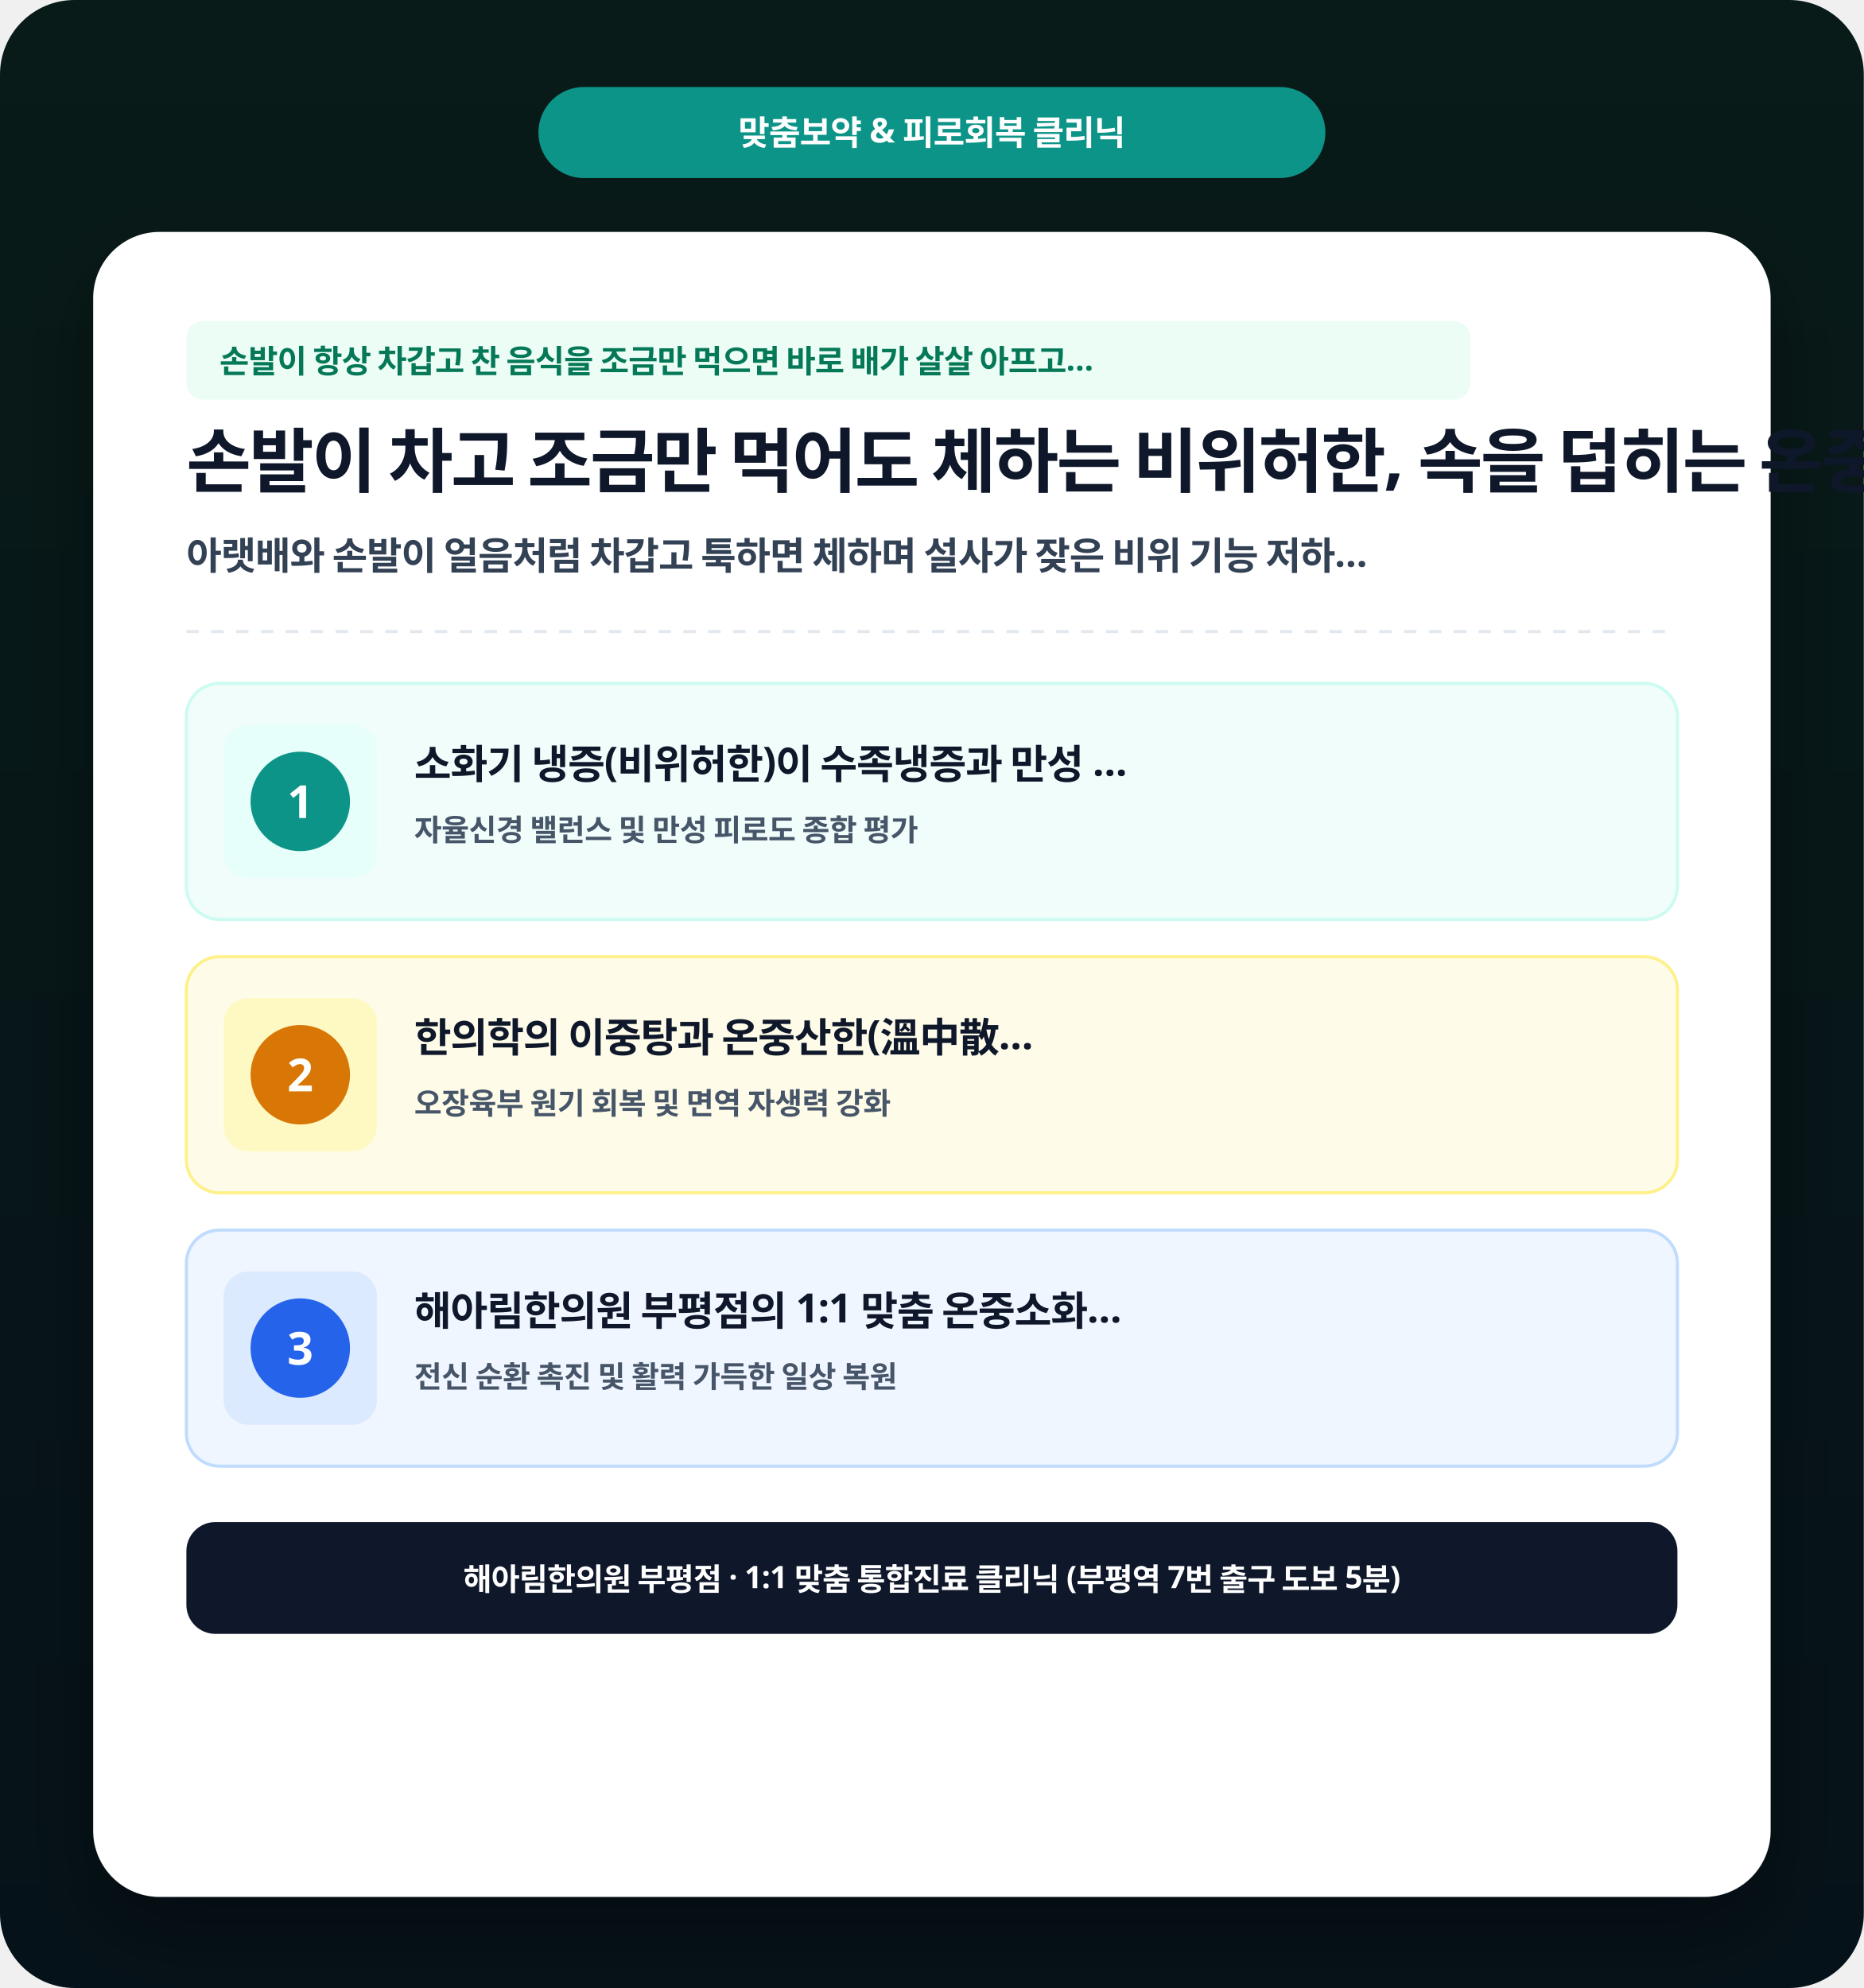
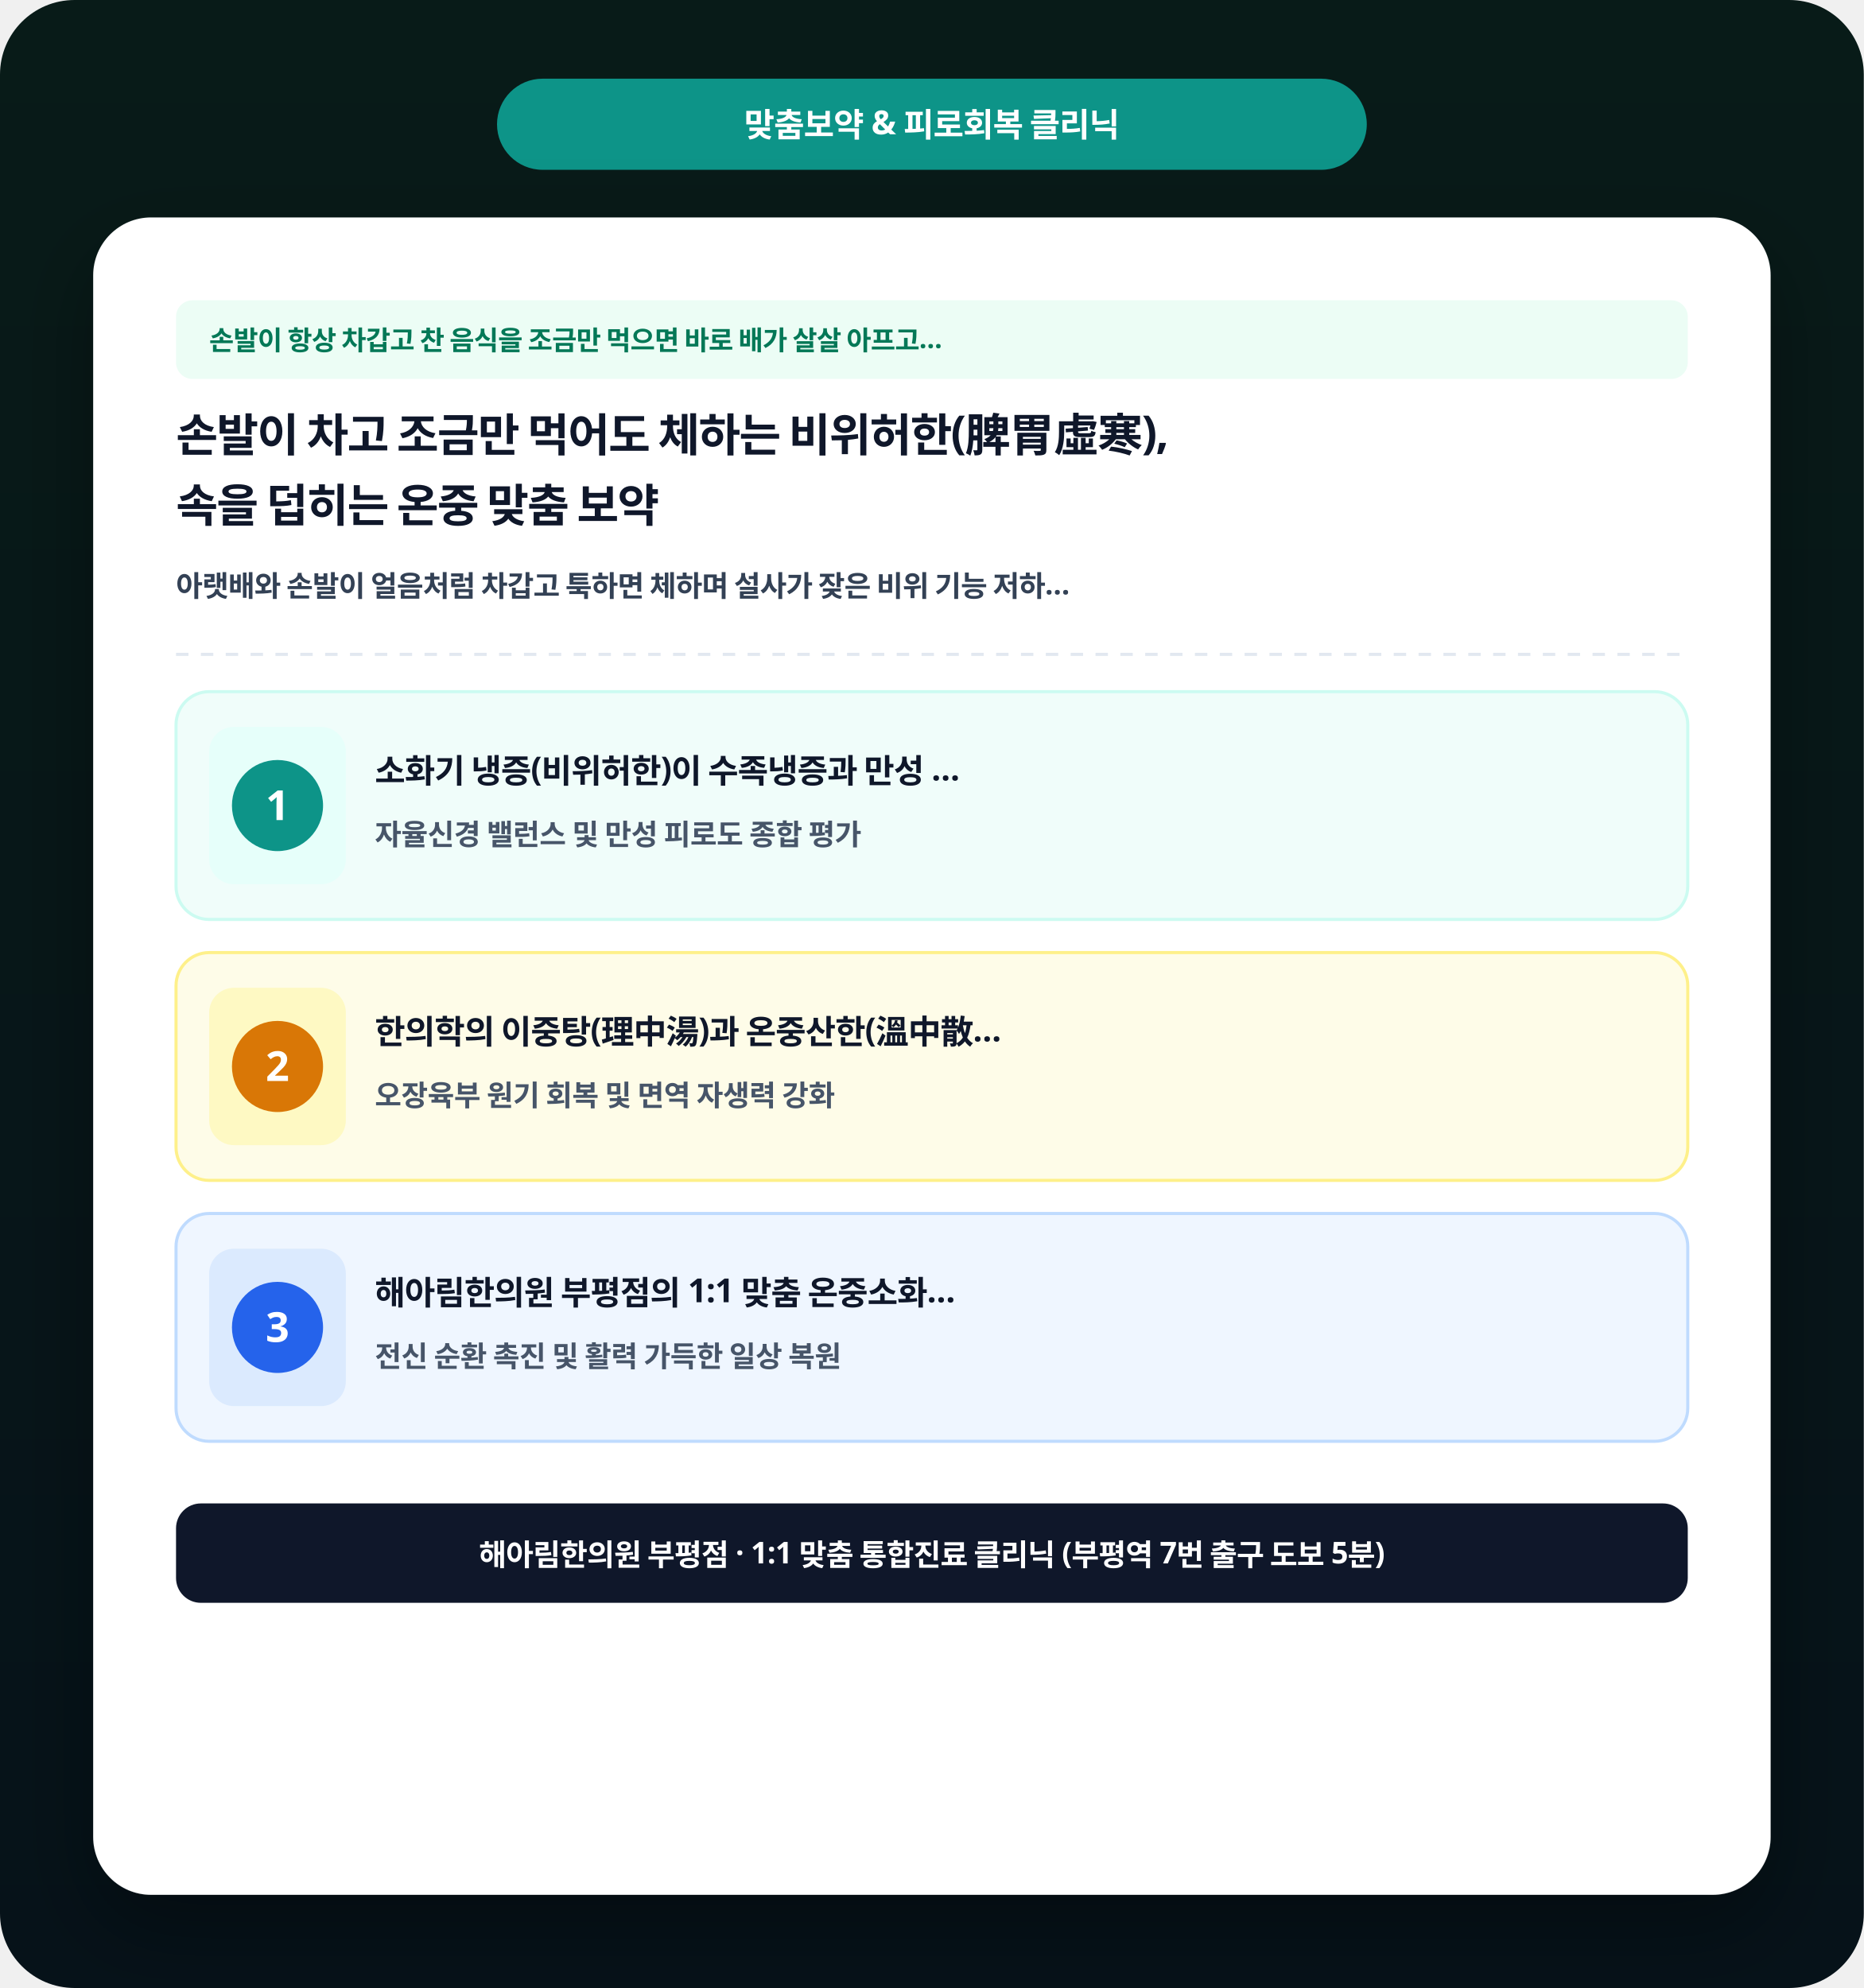
<svg xmlns="http://www.w3.org/2000/svg" width="900" height="960" viewBox="0 0 900 960">
  <defs>
    <linearGradient id="bgGrad" x1="0%" y1="0%" x2="0%" y2="100%">
      <stop offset="0%" stop-color="#081b18" />
      <stop offset="100%" stop-color="#061219" />
    </linearGradient>
    <filter id="cardShadow" x="-10%" y="-10%" width="120%" height="120%">
      <feDropShadow dx="0" dy="16" stdDeviation="20" flood-color="#000000" flood-opacity="0.35" />
    </filter>
  </defs>
  <rect x="0" y="0" width="900" height="960" rx="36" fill="url(#bgGrad)" />
-   <g transform="translate(450, 64)">
-     <rect x="-190" y="-22" width="380" height="44" rx="22" fill="#0d9488" />
-     <text x="0" y="6" font-size="16.5" font-weight="900" fill="#ffffff" text-anchor="middle" font-family="Pretendard, 'Malgun Gothic', sans-serif" letter-spacing="-0.02em">
+   <g transform="translate(450, 60)">
+     <rect x="-210" y="-22" width="420" height="44" rx="22" fill="#0d9488" />
+     <text x="0" y="6" font-size="16" font-weight="900" fill="#ffffff" text-anchor="middle" font-family="Pretendard, 'Malgun Gothic', sans-serif" letter-spacing="-0.02em">
      맞춤보약 &amp; 피로회복 클리닉
    </text>
  </g>
  <g filter="url(#cardShadow)">
-     <rect x="45" y="112" width="810" height="804" rx="32" fill="#ffffff" />
+     <rect x="45" y="105" width="810" height="810" rx="28" fill="#ffffff" />
  </g>
-   <g transform="translate(90, 155)">
-     <rect x="0" y="0" width="620" height="38" rx="8" fill="#ecfdf5" />
-     <text x="16" y="25" font-size="15.5" font-weight="900" fill="#047857" font-family="Pretendard, 'Malgun Gothic', sans-serif" letter-spacing="-0.02em">
+   <g transform="translate(85, 145)">
+     <rect x="0" y="0" width="730" height="38" rx="8" fill="#ecfdf5" />
+     <text x="16" y="24" font-size="13" font-weight="900" fill="#047857" font-family="Pretendard, 'Malgun Gothic', sans-serif" letter-spacing="-0.02em">
      손발이 항상 차갑고 찬 음식을 조금만 먹으면 바로 배가 살살 아프고…
    </text>
  </g>
-   <g transform="translate(90, 235)">
-     <text font-size="34" font-weight="900" fill="#0f172a" font-family="Pretendard, 'Malgun Gothic', sans-serif" letter-spacing="-0.03em">
-       손발이 차고 조금만 먹어도 체하는 비위허한, 속을 덥히는 온중 맞춤 보약
-     </text>
+   <g>
+     <text x="85" y="218" font-size="22" font-weight="900" fill="#0f172a" font-family="Pretendard, 'Malgun Gothic', sans-serif" letter-spacing="-0.03em">손발이 차고 조금만 먹어도 체하는 비위허한(脾胃虛寒),</text>
+     <text x="85" y="252" font-size="22" font-weight="900" fill="#0f172a" font-family="Pretendard, 'Malgun Gothic', sans-serif" letter-spacing="-0.03em">속을 덥히는 온중 맞춤 보약</text>
  </g>
-   <g transform="translate(90, 275)">
-     <text font-size="18.5" font-weight="800" fill="#334155" font-family="Pretendard, 'Malgun Gothic', sans-serif" letter-spacing="-0.02em">
+   <g>
+     <text x="85" y="288" font-size="14" font-weight="800" fill="#334155" font-family="Pretendard, 'Malgun Gothic', sans-serif" letter-spacing="-0.02em">
      아랫배와 손발이 얼음처럼 차갑고 툭하면 체하며 설사가 잦은 비위 기능 저하…
    </text>
  </g>
-   <line x1="90" y1="305" x2="810" y2="305" stroke="#e2e8f0" stroke-width="1.5" stroke-dasharray="6,6" />
-   <g transform="translate(90, 330)">
-     <rect x="0" y="0" width="720" height="114" rx="16" fill="#f0fdfa" stroke="#ccfbf1" stroke-width="1.5" />
-     <rect x="18" y="20" width="74" height="74" rx="12" fill="#e6fffa" />
-     <circle cx="55" cy="57" r="24" fill="#0d9488" />
-     <text x="55" y="65" font-size="22" font-weight="900" fill="#ffffff" text-anchor="middle" font-family="Pretendard, 'Malgun Gothic', sans-serif">1</text>
-     <text x="110" y="46" font-size="19.5" font-weight="900" fill="#0f172a" font-family="Pretendard, 'Malgun Gothic', sans-serif" letter-spacing="-0.02em">
+   <line x1="85" y1="316" x2="815" y2="316" stroke="#e2e8f0" stroke-width="1.5" stroke-dasharray="6,6" />
+   <g transform="translate(85, 334)">
+     <rect x="0" y="0" width="730" height="110" rx="16" fill="#f0fdfa" stroke="#ccfbf1" stroke-width="1.5" />
+     <rect x="16" y="17" width="66" height="76" rx="12" fill="#e6fffa" />
+     <circle cx="49" cy="55" r="22" fill="#0d9488" />
+     <text x="49" y="62" font-size="20" font-weight="900" fill="#ffffff" text-anchor="middle" font-family="Pretendard, 'Malgun Gothic', sans-serif">1</text>
+     <text x="96" y="44" font-size="16" font-weight="900" fill="#0f172a" font-family="Pretendard, 'Malgun Gothic', sans-serif" letter-spacing="-0.02em">
      소화기 냉증(비위허한)이 수족냉증과 만성 …
    </text>
-     <text x="110" y="76" font-size="14.5" font-weight="600" fill="#475569" font-family="Pretendard, 'Malgun Gothic', sans-serif" letter-spacing="-0.01em">
+     <text x="96" y="74" font-size="14" font-weight="600" fill="#475569" font-family="Pretendard, 'Malgun Gothic', sans-serif" letter-spacing="-0.01em">
      자율신경 밸런스 및 만성 피로도 종합 평가
    </text>
  </g>
-   <g transform="translate(90, 462)">
-     <rect x="0" y="0" width="720" height="114" rx="16" fill="#fefce8" stroke="#fef08a" stroke-width="1.5" />
-     <rect x="18" y="20" width="74" height="74" rx="12" fill="#fef9c3" />
-     <circle cx="55" cy="57" r="24" fill="#d97706" />
-     <text x="55" y="65" font-size="22" font-weight="900" fill="#ffffff" text-anchor="middle" font-family="Pretendard, 'Malgun Gothic', sans-serif">2</text>
-     <text x="110" y="46" font-size="19.5" font-weight="900" fill="#0f172a" font-family="Pretendard, 'Malgun Gothic', sans-serif" letter-spacing="-0.02em">
-       한의학의 이중탕과 온중산한(溫中散…
+   <g transform="translate(85, 460)">
+     <rect x="0" y="0" width="730" height="110" rx="16" fill="#fefce8" stroke="#fef08a" stroke-width="1.5" />
+     <rect x="16" y="17" width="66" height="76" rx="12" fill="#fef9c3" />
+     <circle cx="49" cy="55" r="22" fill="#d97706" />
+     <text x="49" y="62" font-size="20" font-weight="900" fill="#ffffff" text-anchor="middle" font-family="Pretendard, 'Malgun Gothic', sans-serif">2</text>
+     <text x="96" y="44" font-size="16" font-weight="900" fill="#0f172a" font-family="Pretendard, 'Malgun Gothic', sans-serif" letter-spacing="-0.02em">
+       한의학의 이중탕(理中湯)과 온중산한(溫中散…
    </text>
-     <text x="110" y="76" font-size="14.5" font-weight="600" fill="#475569" font-family="Pretendard, 'Malgun Gothic', sans-serif" letter-spacing="-0.01em">
+     <text x="96" y="74" font-size="14" font-weight="600" fill="#475569" font-family="Pretendard, 'Malgun Gothic', sans-serif" letter-spacing="-0.01em">
      오장육부 원기 회복 및 면역 자생력 강화
    </text>
  </g>
-   <g transform="translate(90, 594)">
-     <rect x="0" y="0" width="720" height="114" rx="16" fill="#eff6ff" stroke="#bfdbfe" stroke-width="1.5" />
-     <rect x="18" y="20" width="74" height="74" rx="12" fill="#dbeafe" />
-     <circle cx="55" cy="57" r="24" fill="#2563eb" />
-     <text x="55" y="65" font-size="22" font-weight="900" fill="#ffffff" text-anchor="middle" font-family="Pretendard, 'Malgun Gothic', sans-serif">3</text>
-     <text x="110" y="46" font-size="19.5" font-weight="900" fill="#0f172a" font-family="Pretendard, 'Malgun Gothic', sans-serif" letter-spacing="-0.02em">
+   <g transform="translate(85, 586)">
+     <rect x="0" y="0" width="730" height="110" rx="16" fill="#eff6ff" stroke="#bfdbfe" stroke-width="1.5" />
+     <rect x="16" y="17" width="66" height="76" rx="12" fill="#dbeafe" />
+     <circle cx="49" cy="55" r="22" fill="#2563eb" />
+     <text x="49" y="62" font-size="20" font-weight="900" fill="#ffffff" text-anchor="middle" font-family="Pretendard, 'Malgun Gothic', sans-serif">3</text>
+     <text x="96" y="44" font-size="16" font-weight="900" fill="#0f172a" font-family="Pretendard, 'Malgun Gothic', sans-serif" letter-spacing="-0.02em">
      해아림한의원 부평점의 1:1 맞춤 온중소화…
    </text>
-     <text x="110" y="76" font-size="14.5" font-weight="600" fill="#475569" font-family="Pretendard, 'Malgun Gothic', sans-serif" letter-spacing="-0.01em">
+     <text x="96" y="74" font-size="14" font-weight="600" fill="#475569" font-family="Pretendard, 'Malgun Gothic', sans-serif" letter-spacing="-0.01em">
      전신 순환 촉진 및 활력 가득한 일상 복원
    </text>
  </g>
-   <g transform="translate(90, 735)">
-     <rect x="0" y="0" width="720" height="54" rx="14" fill="#0f172a" />
-     <text x="360" y="33" font-size="15" font-weight="800" fill="#ffffff" text-anchor="middle" font-family="Pretendard, 'Malgun Gothic', sans-serif" letter-spacing="-0.02em">
+   <g transform="translate(85, 726)">
+     <rect x="0" y="0" width="730" height="48" rx="12" fill="#0f172a" />
+     <text x="365" y="30" font-size="14.5" font-weight="800" fill="#ffffff" text-anchor="middle" font-family="Pretendard, 'Malgun Gothic', sans-serif" letter-spacing="-0.02em">
      해아림한의원 부평점 · 1:1 맞춤 통합진료 클리닉 (부평역 7번 출구 도보 5분)
    </text>
  </g>
</svg>
